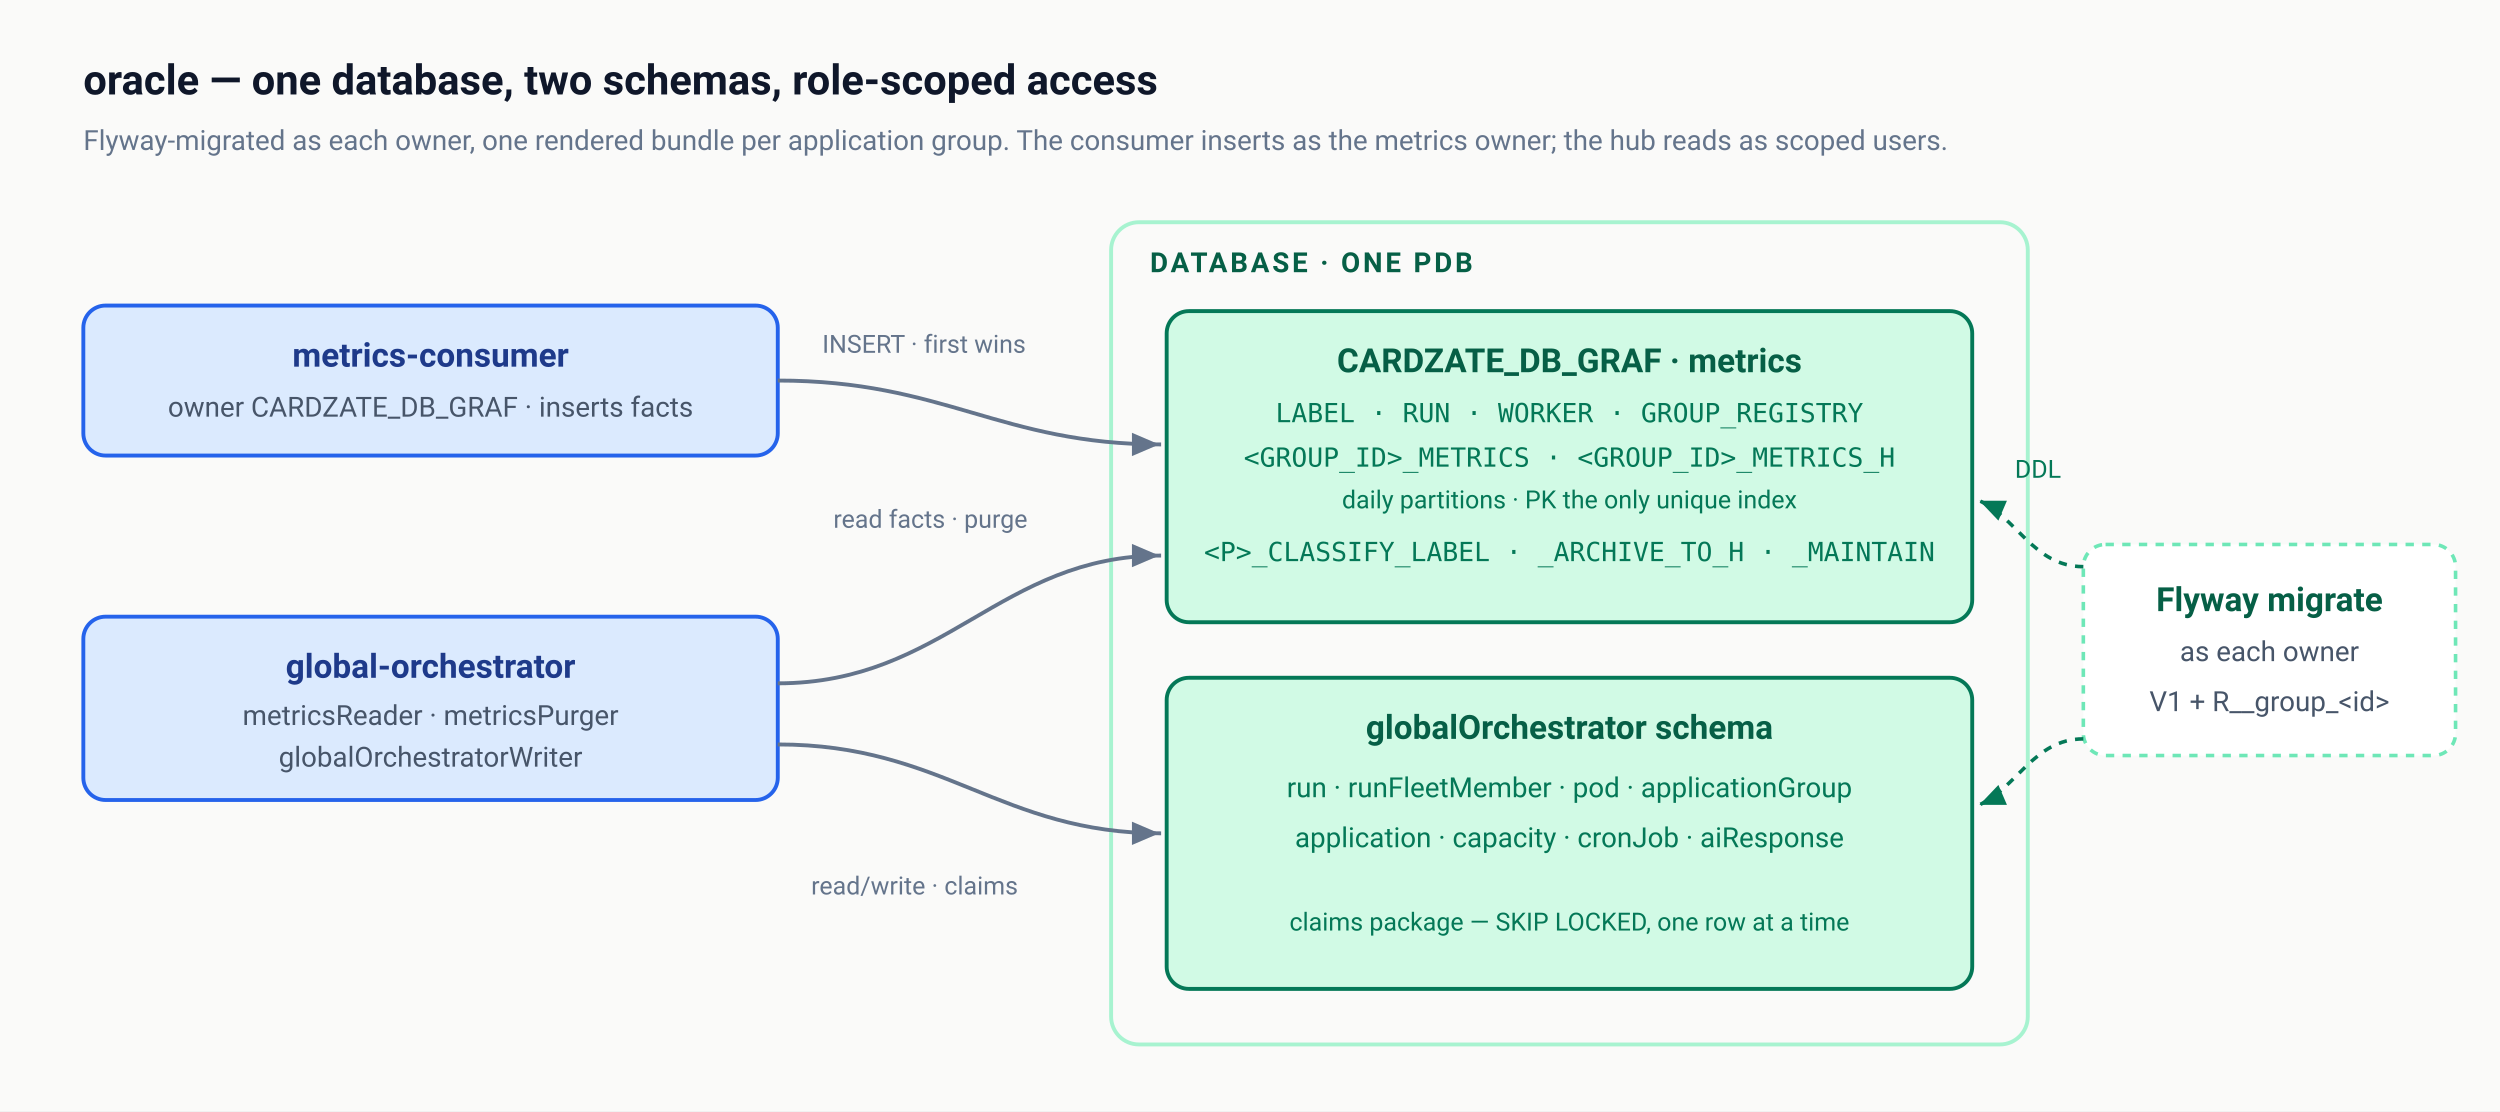
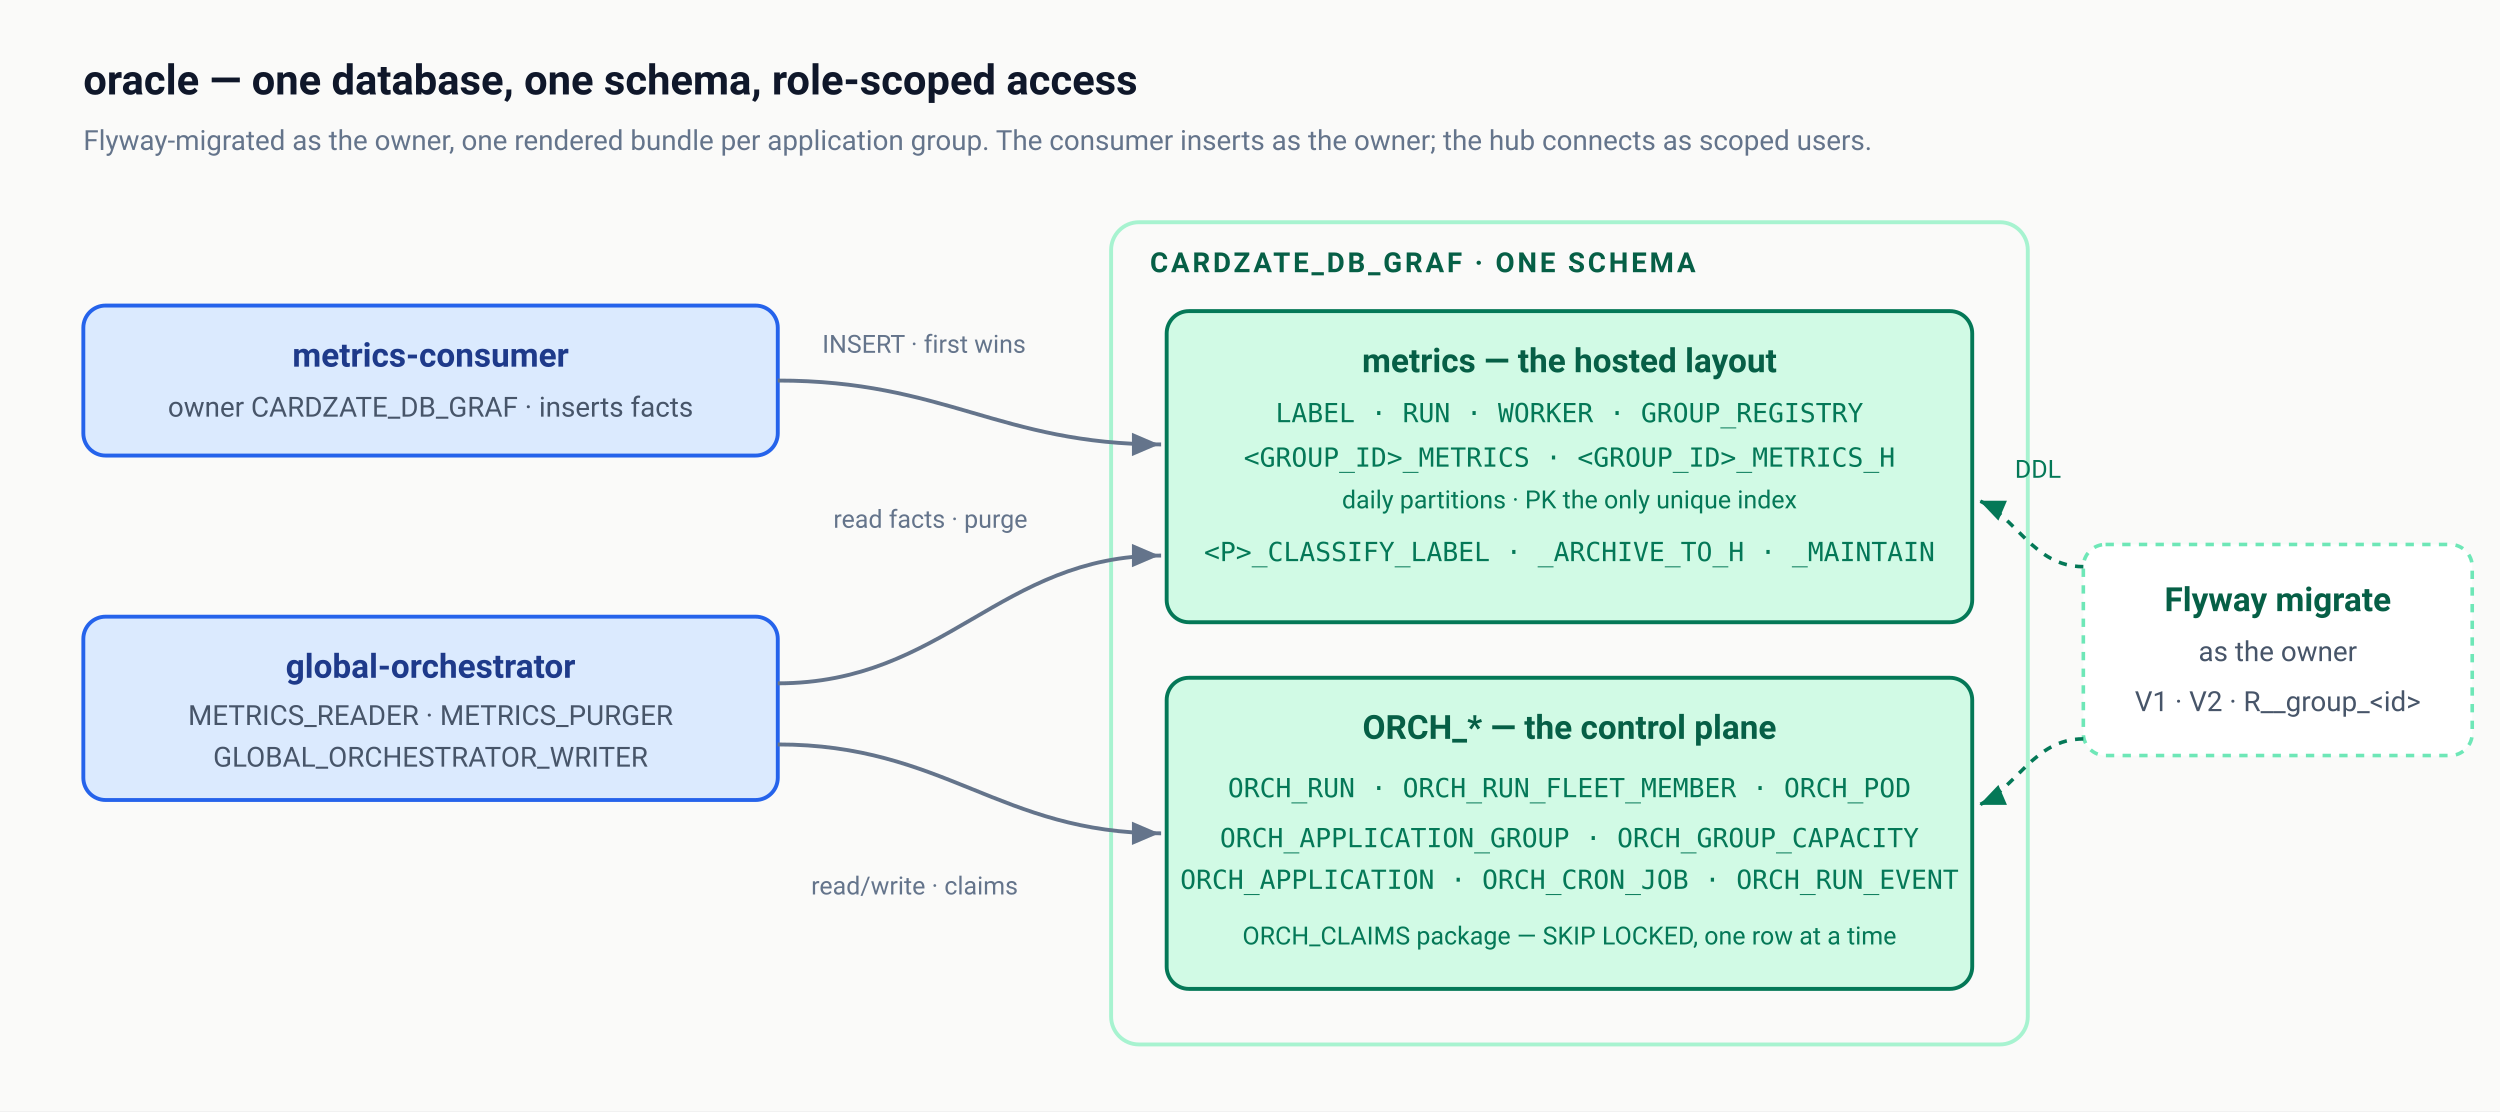
<svg xmlns="http://www.w3.org/2000/svg" viewBox="0 0 900 400" width="900" height="400" font-family="-apple-system, 'Segoe UI', Roboto, Helvetica, Arial, sans-serif">
  <defs>
    <marker id="a" markerWidth="9" markerHeight="9" refX="7.5" refY="3" orient="auto" markerUnits="strokeWidth">
      <path d="M0,0 L0,6 L7,3 z" fill="#64748b" />
    </marker>
    <marker id="s" markerWidth="9" markerHeight="9" refX="7.5" refY="3" orient="auto" markerUnits="strokeWidth">
      <path d="M0,0 L0,6 L7,3 z" fill="#047857" />
    </marker>
  </defs>
  <rect width="900" height="400" fill="#fafaf9" />
-   <text x="30" y="34" font-size="15" font-weight="700" fill="#0f172a">oracle — one database, two schemas, role-scoped access</text>
-   <text x="30" y="54" font-size="10" fill="#64748b">Flyway-migrated as each owner, one rendered bundle per application group. The consumer inserts as the metrics owner; the hub reads as scoped users.</text>
+   <text x="30" y="34" font-size="15" font-weight="700" fill="#0f172a">oracle — one database, one schema, role-scoped access</text>
+   <text x="30" y="54" font-size="10" fill="#64748b">Flyway-migrated as the owner, one rendered bundle per application group. The consumer inserts as the owner; the hub connects as scoped users.</text>
  <g>
    <rect x="30" y="110" width="250" height="54" rx="8" fill="#dbeafe" stroke="#2563eb" stroke-width="1.4" />
    <text x="155" y="132" text-anchor="middle" font-size="12" font-weight="600" fill="#1e3a8a">metrics-consumer</text>
    <text x="155" y="150" text-anchor="middle" font-size="10" fill="#475569">owner CARDZATE_DB_GRAF · inserts facts</text>
    <rect x="30" y="222" width="250" height="66" rx="8" fill="#dbeafe" stroke="#2563eb" stroke-width="1.4" />
    <text x="155" y="244" text-anchor="middle" font-size="12" font-weight="600" fill="#1e3a8a">global-orchestrator</text>
-     <text x="155" y="261" text-anchor="middle" font-size="10" fill="#475569">metricsReader · metricsPurger</text>
-     <text x="155" y="276" text-anchor="middle" font-size="10" fill="#475569">globalOrchestratorWriter</text>
+     <text x="155" y="261" text-anchor="middle" font-size="10" fill="#475569">METRICS_READER · METRICS_PURGER</text>
+     <text x="155" y="276" text-anchor="middle" font-size="10" fill="#475569">GLOBAL_ORCHESTRATOR_WRITER</text>
  </g>
  <g>
    <rect x="400" y="80" width="330" height="296" rx="10" fill="none" stroke="#a7f3d0" stroke-width="1.4" />
-     <text x="414" y="98" font-size="10" font-weight="600" letter-spacing="1" fill="#065f46">DATABASE · ONE PDB</text>
+     <text x="414" y="98" font-size="10" font-weight="600" letter-spacing="1" fill="#065f46">CARDZATE_DB_GRAF · ONE SCHEMA</text>
    <rect x="420" y="112" width="290" height="112" rx="8" fill="#d1fae5" stroke="#047857" stroke-width="1.4" />
-     <text x="565" y="134" text-anchor="middle" font-size="12" font-weight="600" fill="#065f46">CARDZATE_DB_GRAF · metrics</text>
+     <text x="565" y="134" text-anchor="middle" font-size="12" font-weight="600" fill="#065f46">metrics — the hosted layout</text>
    <text x="565" y="152" text-anchor="middle" font-size="9.5" fill="#047857" font-family="monospace">LABEL · RUN · WORKER · GROUP_REGISTRY</text>
    <text x="565" y="168" text-anchor="middle" font-size="9.5" fill="#047857" font-family="monospace">&lt;GROUP_ID&gt;_METRICS · &lt;GROUP_ID&gt;_METRICS_H</text>
    <text x="565" y="183" text-anchor="middle" font-size="9" fill="#047857">daily partitions · PK the only unique index</text>
    <text x="565" y="202" text-anchor="middle" font-size="9.5" fill="#047857" font-family="monospace">&lt;P&gt;_CLASSIFY_LABEL · _ARCHIVE_TO_H · _MAINTAIN</text>
    <rect x="420" y="244" width="290" height="112" rx="8" fill="#d1fae5" stroke="#047857" stroke-width="1.4" />
-     <text x="565" y="266" text-anchor="middle" font-size="12" font-weight="600" fill="#065f46">globalOrchestrator schema</text>
-     <text x="565" y="287" text-anchor="middle" font-size="10" fill="#047857">run · runFleetMember · pod · applicationGroup</text>
-     <text x="565" y="305" text-anchor="middle" font-size="10" fill="#047857">application · capacity · cronJob · aiResponse</text>
-     <text x="565" y="335" text-anchor="middle" font-size="9" fill="#047857">claims package — SKIP LOCKED, one row at a time</text>
+     <text x="565" y="266" text-anchor="middle" font-size="12" font-weight="600" fill="#065f46">ORCH_* — the control plane</text>
+     <text x="565" y="287" text-anchor="middle" font-size="9.5" fill="#047857" font-family="monospace">ORCH_RUN · ORCH_RUN_FLEET_MEMBER · ORCH_POD</text>
+     <text x="565" y="305" text-anchor="middle" font-size="9.5" fill="#047857" font-family="monospace">ORCH_APPLICATION_GROUP · ORCH_GROUP_CAPACITY</text>
+     <text x="565" y="320" text-anchor="middle" font-size="9.5" fill="#047857" font-family="monospace">ORCH_APPLICATION · ORCH_CRON_JOB · ORCH_RUN_EVENT</text>
+     <text x="565" y="340" text-anchor="middle" font-size="9" fill="#047857">ORCH_CLAIMS package — SKIP LOCKED, one row at a time</text>
  </g>
-   <rect x="750" y="196" width="134" height="76" rx="8" fill="#ffffff" stroke="#6ee7b7" stroke-width="1.3" stroke-dasharray="3,3" />
-   <text x="817" y="220" text-anchor="middle" font-size="12" font-weight="600" fill="#065f46">Flyway migrate</text>
-   <text x="817" y="238" text-anchor="middle" font-size="10" fill="#475569">as each owner</text>
-   <text x="817" y="256" text-anchor="middle" font-size="10" fill="#475569">V1 + R__group_&lt;id&gt;</text>
+   <rect x="750" y="196" width="140" height="76" rx="8" fill="#ffffff" stroke="#6ee7b7" stroke-width="1.3" stroke-dasharray="3,3" />
+   <text x="820" y="220" text-anchor="middle" font-size="12" font-weight="600" fill="#065f46">Flyway migrate</text>
+   <text x="820" y="238" text-anchor="middle" font-size="10" fill="#475569">as the owner</text>
+   <text x="820" y="256" text-anchor="middle" font-size="10" fill="#475569">V1 · V2 · R__group_&lt;id&gt;</text>
  <g stroke="#64748b" stroke-width="1.4" fill="none" marker-end="url(#a)">
    <path d="M280,137 C340,137 360,160 418,160" />
    <path d="M280,246 C340,246 360,200 418,200" />
    <path d="M280,268 C340,268 360,300 418,300" />
  </g>
  <g stroke="#047857" stroke-width="1.3" fill="none" stroke-dasharray="3,3" marker-end="url(#s)">
    <path d="M750,204 C732,204 726,186 712,180" />
    <path d="M750,266 C732,266 726,284 712,290" />
  </g>
  <g font-size="9" fill="#64748b">
    <text x="296" y="127" text-anchor="start">INSERT · first wins</text>
    <text x="300" y="190" text-anchor="start">read facts · purge</text>
    <text x="292" y="322" text-anchor="start">read/write · claims</text>
    <text x="742" y="172" text-anchor="end" fill="#047857">DDL</text>
  </g>
</svg>
